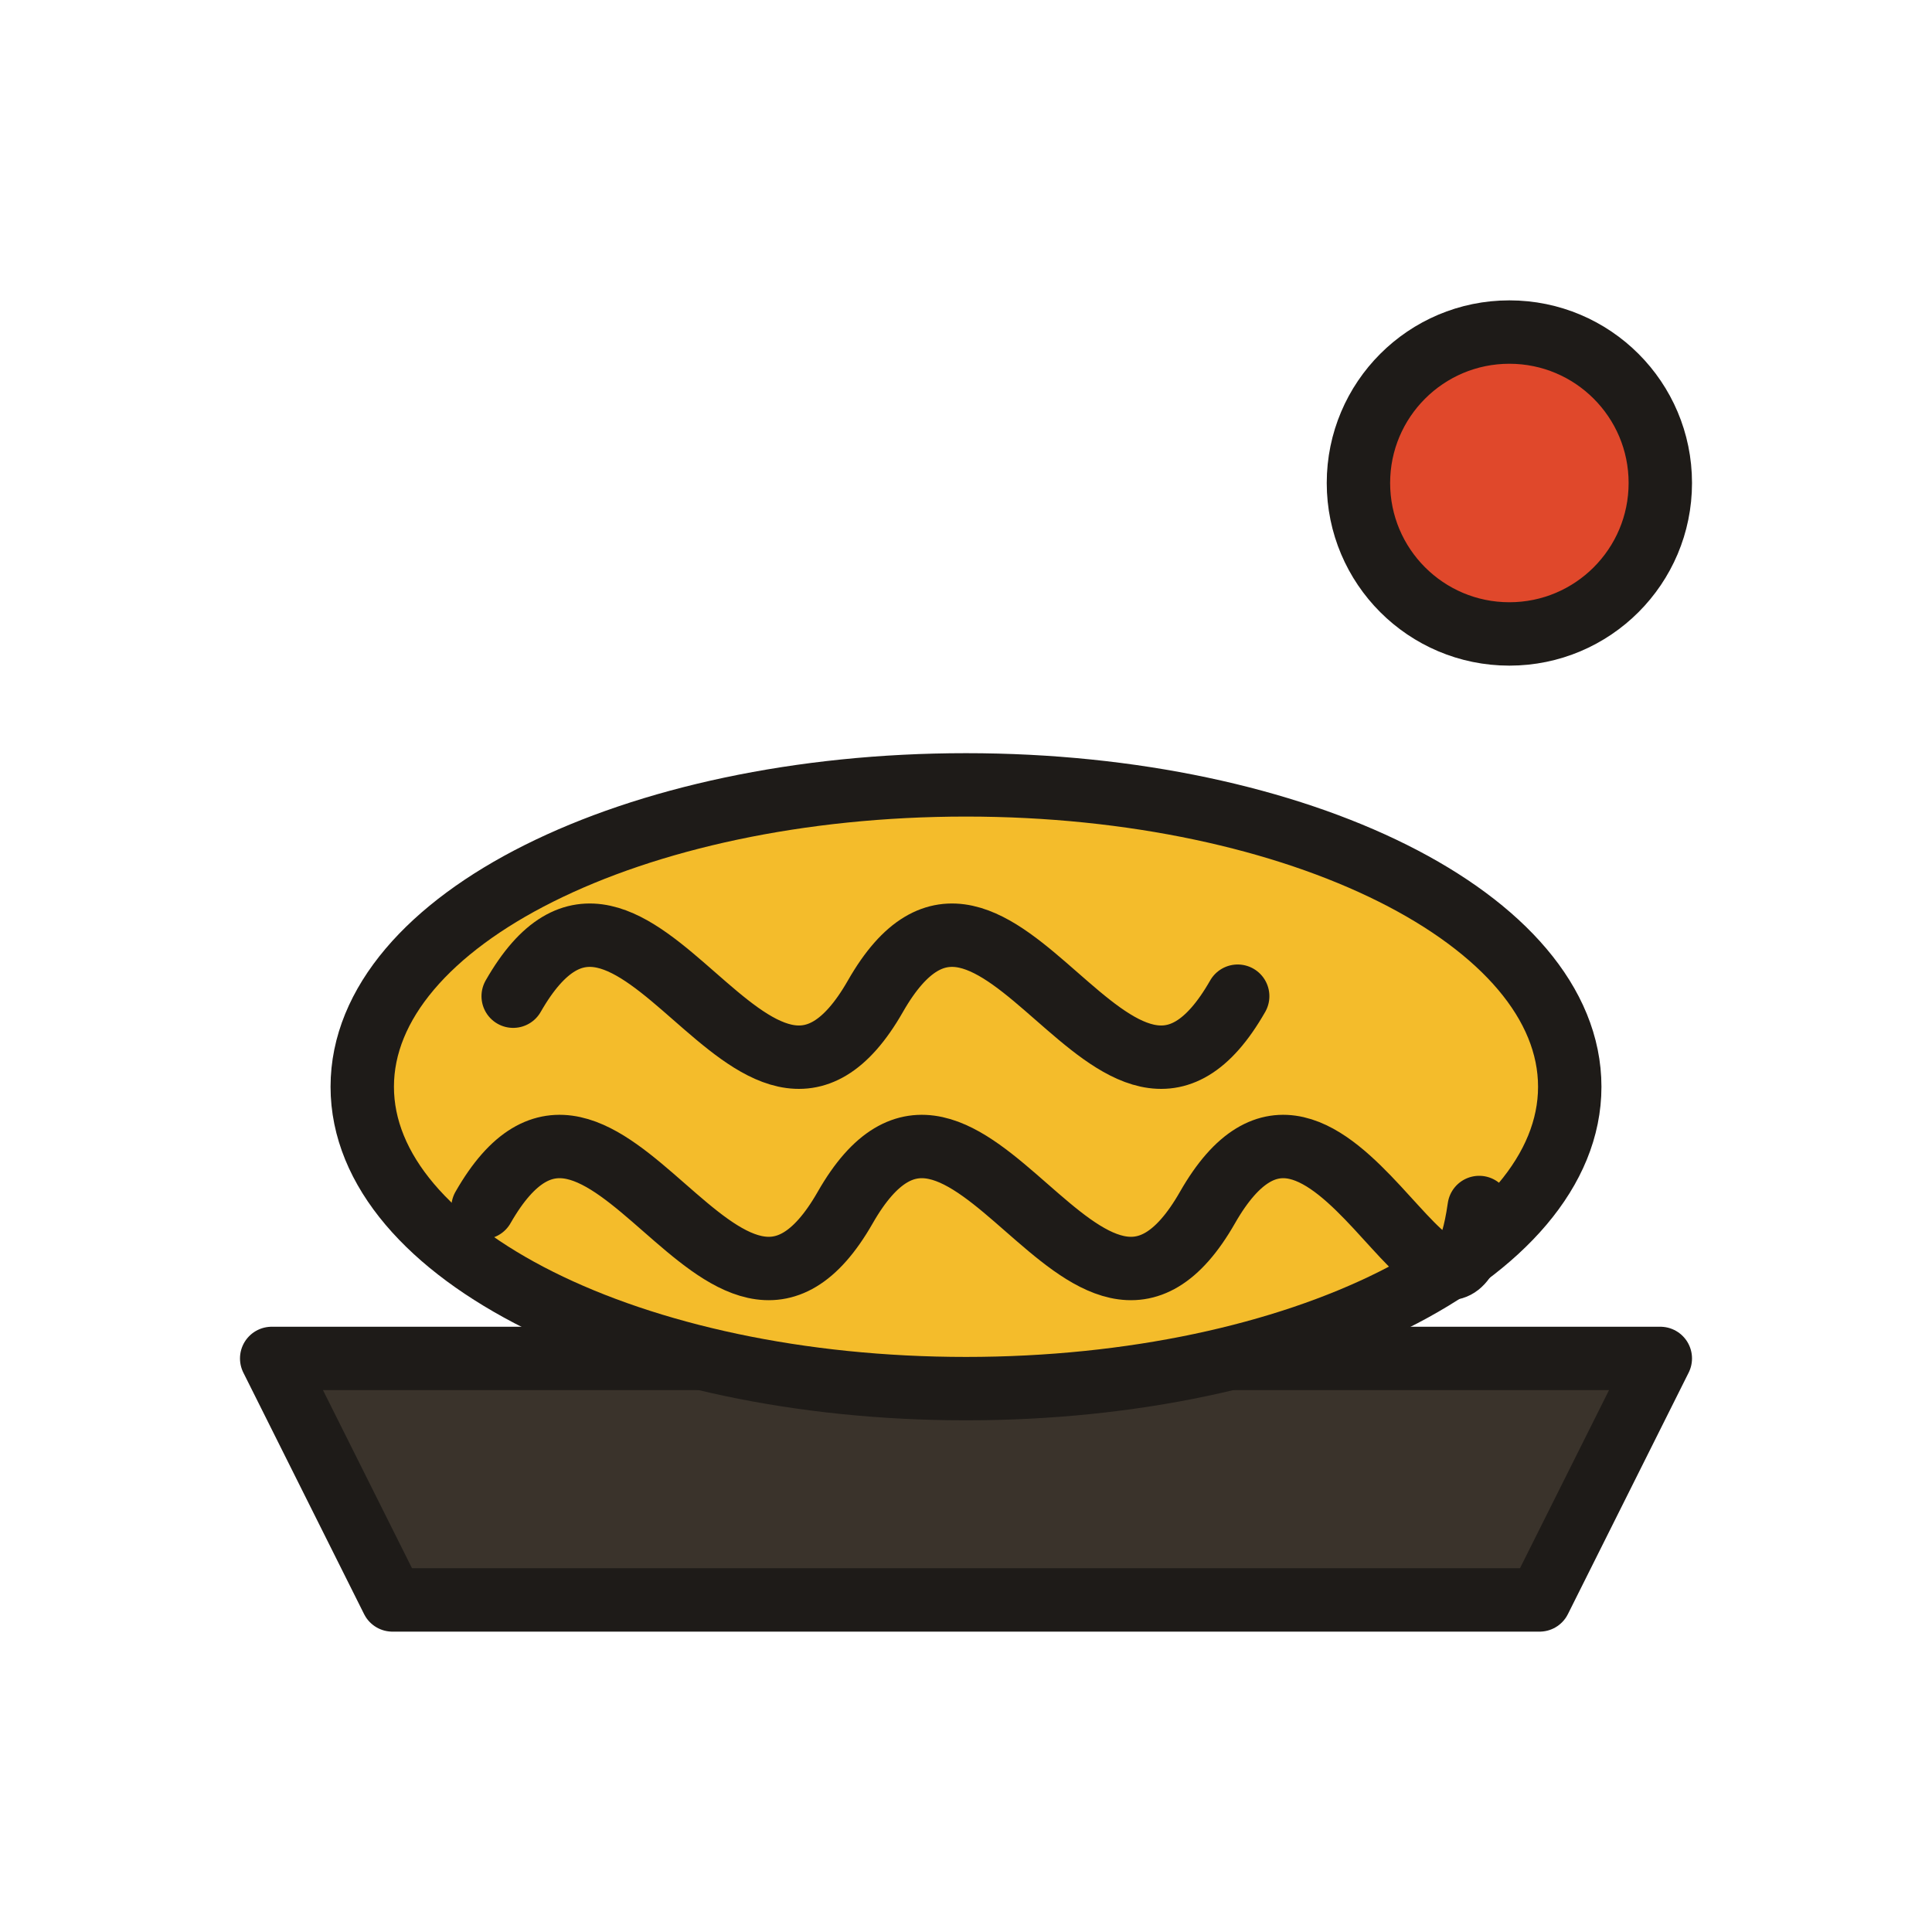
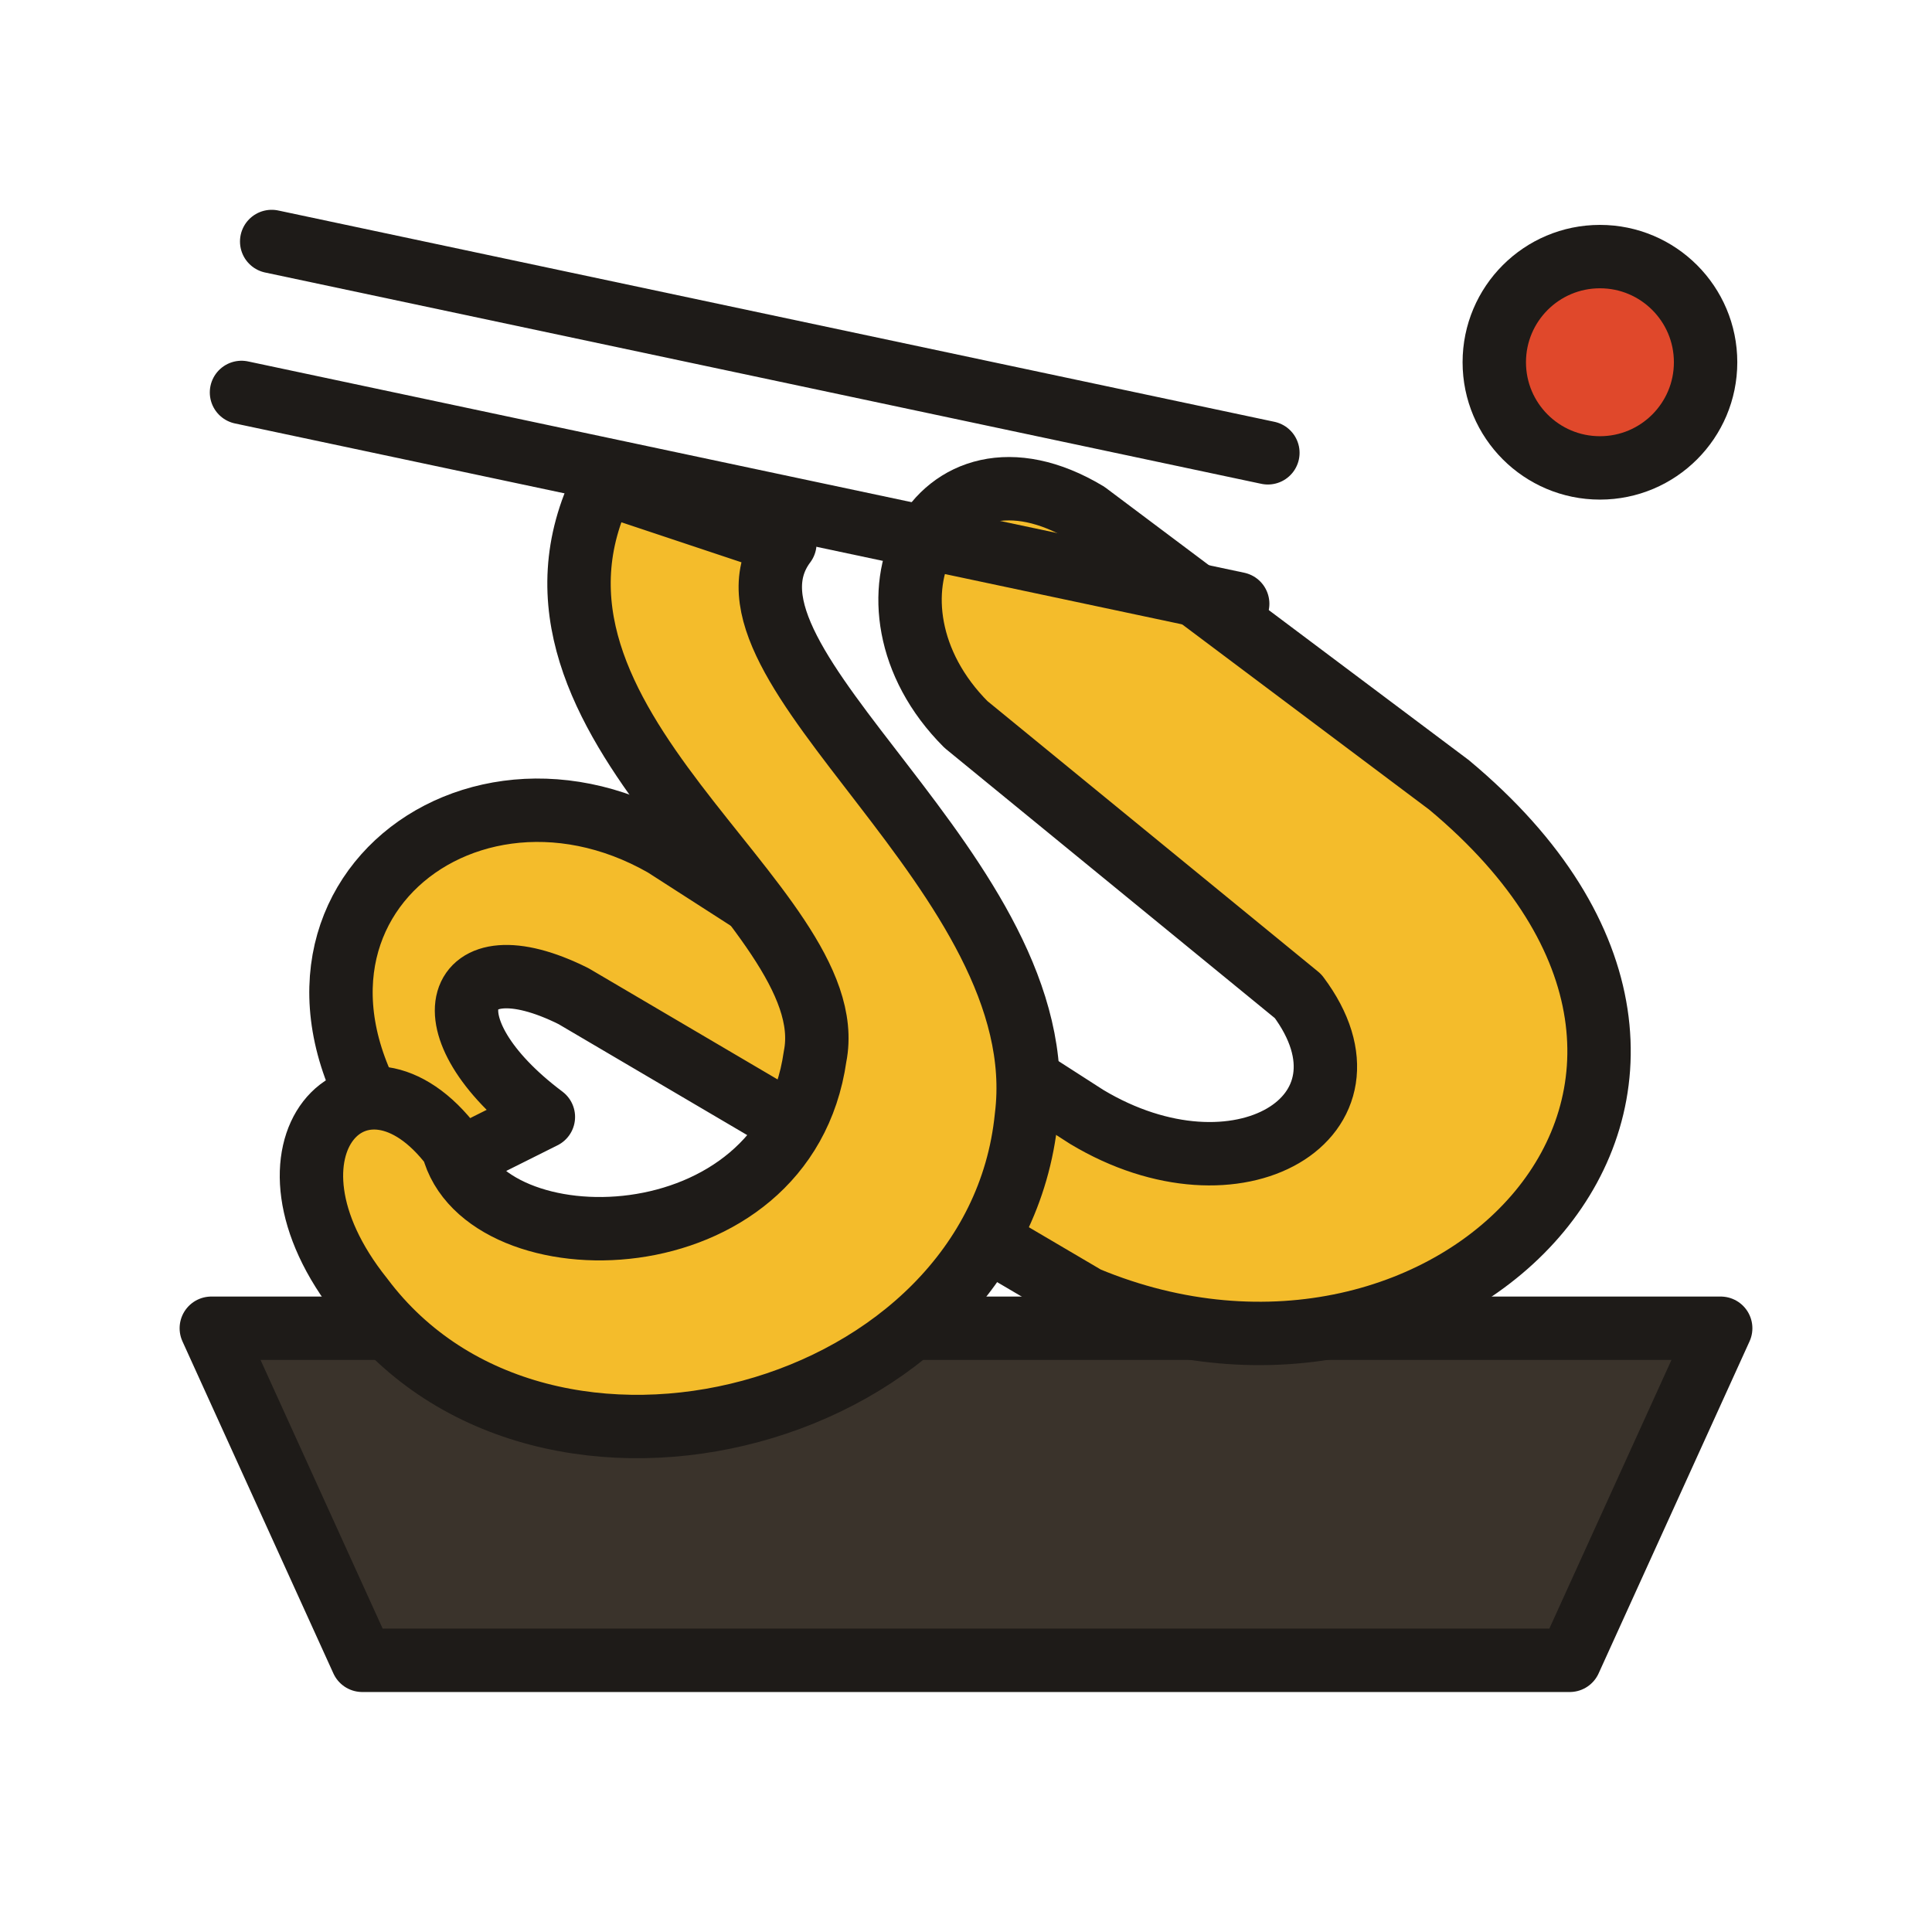
<svg xmlns="http://www.w3.org/2000/svg" viewBox="0 0 64 64">
  <g stroke="#1E1B18" stroke-width="2.1" stroke-linecap="round" stroke-linejoin="round">
-     <path d="M9 45h46l-4 8H13z" fill="#3A332B" />
-     <ellipse cx="32" cy="36" rx="20" ry="10" fill="#F4BC2B" />
-     <path d="M17 33c4-7 8 7 12 0s8 7 12 0M16 40c4-7 8 7 12 0s8 7 12 0 8 7 9 0" fill="none" />
-     <circle cx="50" cy="16" r="5" fill="#E0482B" />
+     <path d="M7 44H57L52 55H12Z" fill="#3A332B" />
+     <path d="M14 39C7 31 15 24 22 28L36 37C41 40 46 37 43 33L32 24C28 20 31 14 36 17L48 26C60 36 48 48 36 43L19 33C15 31 14 34 18 37Z" fill="#F4BC2B" />
+     <path d="M20 16C16 24 28 30 27 35C26 42 16 42 15 38C12 34 8 38 12 43C18 51 33 47 34 37C35 29 23 22 26 18Z" fill="#F4BC2B" />
+     <path d="M9 8L42 15M8 13L41 20" fill="none" />
+     <circle cx="53" cy="12" r="3.5" fill="#E0482B" />
  </g>
</svg>
